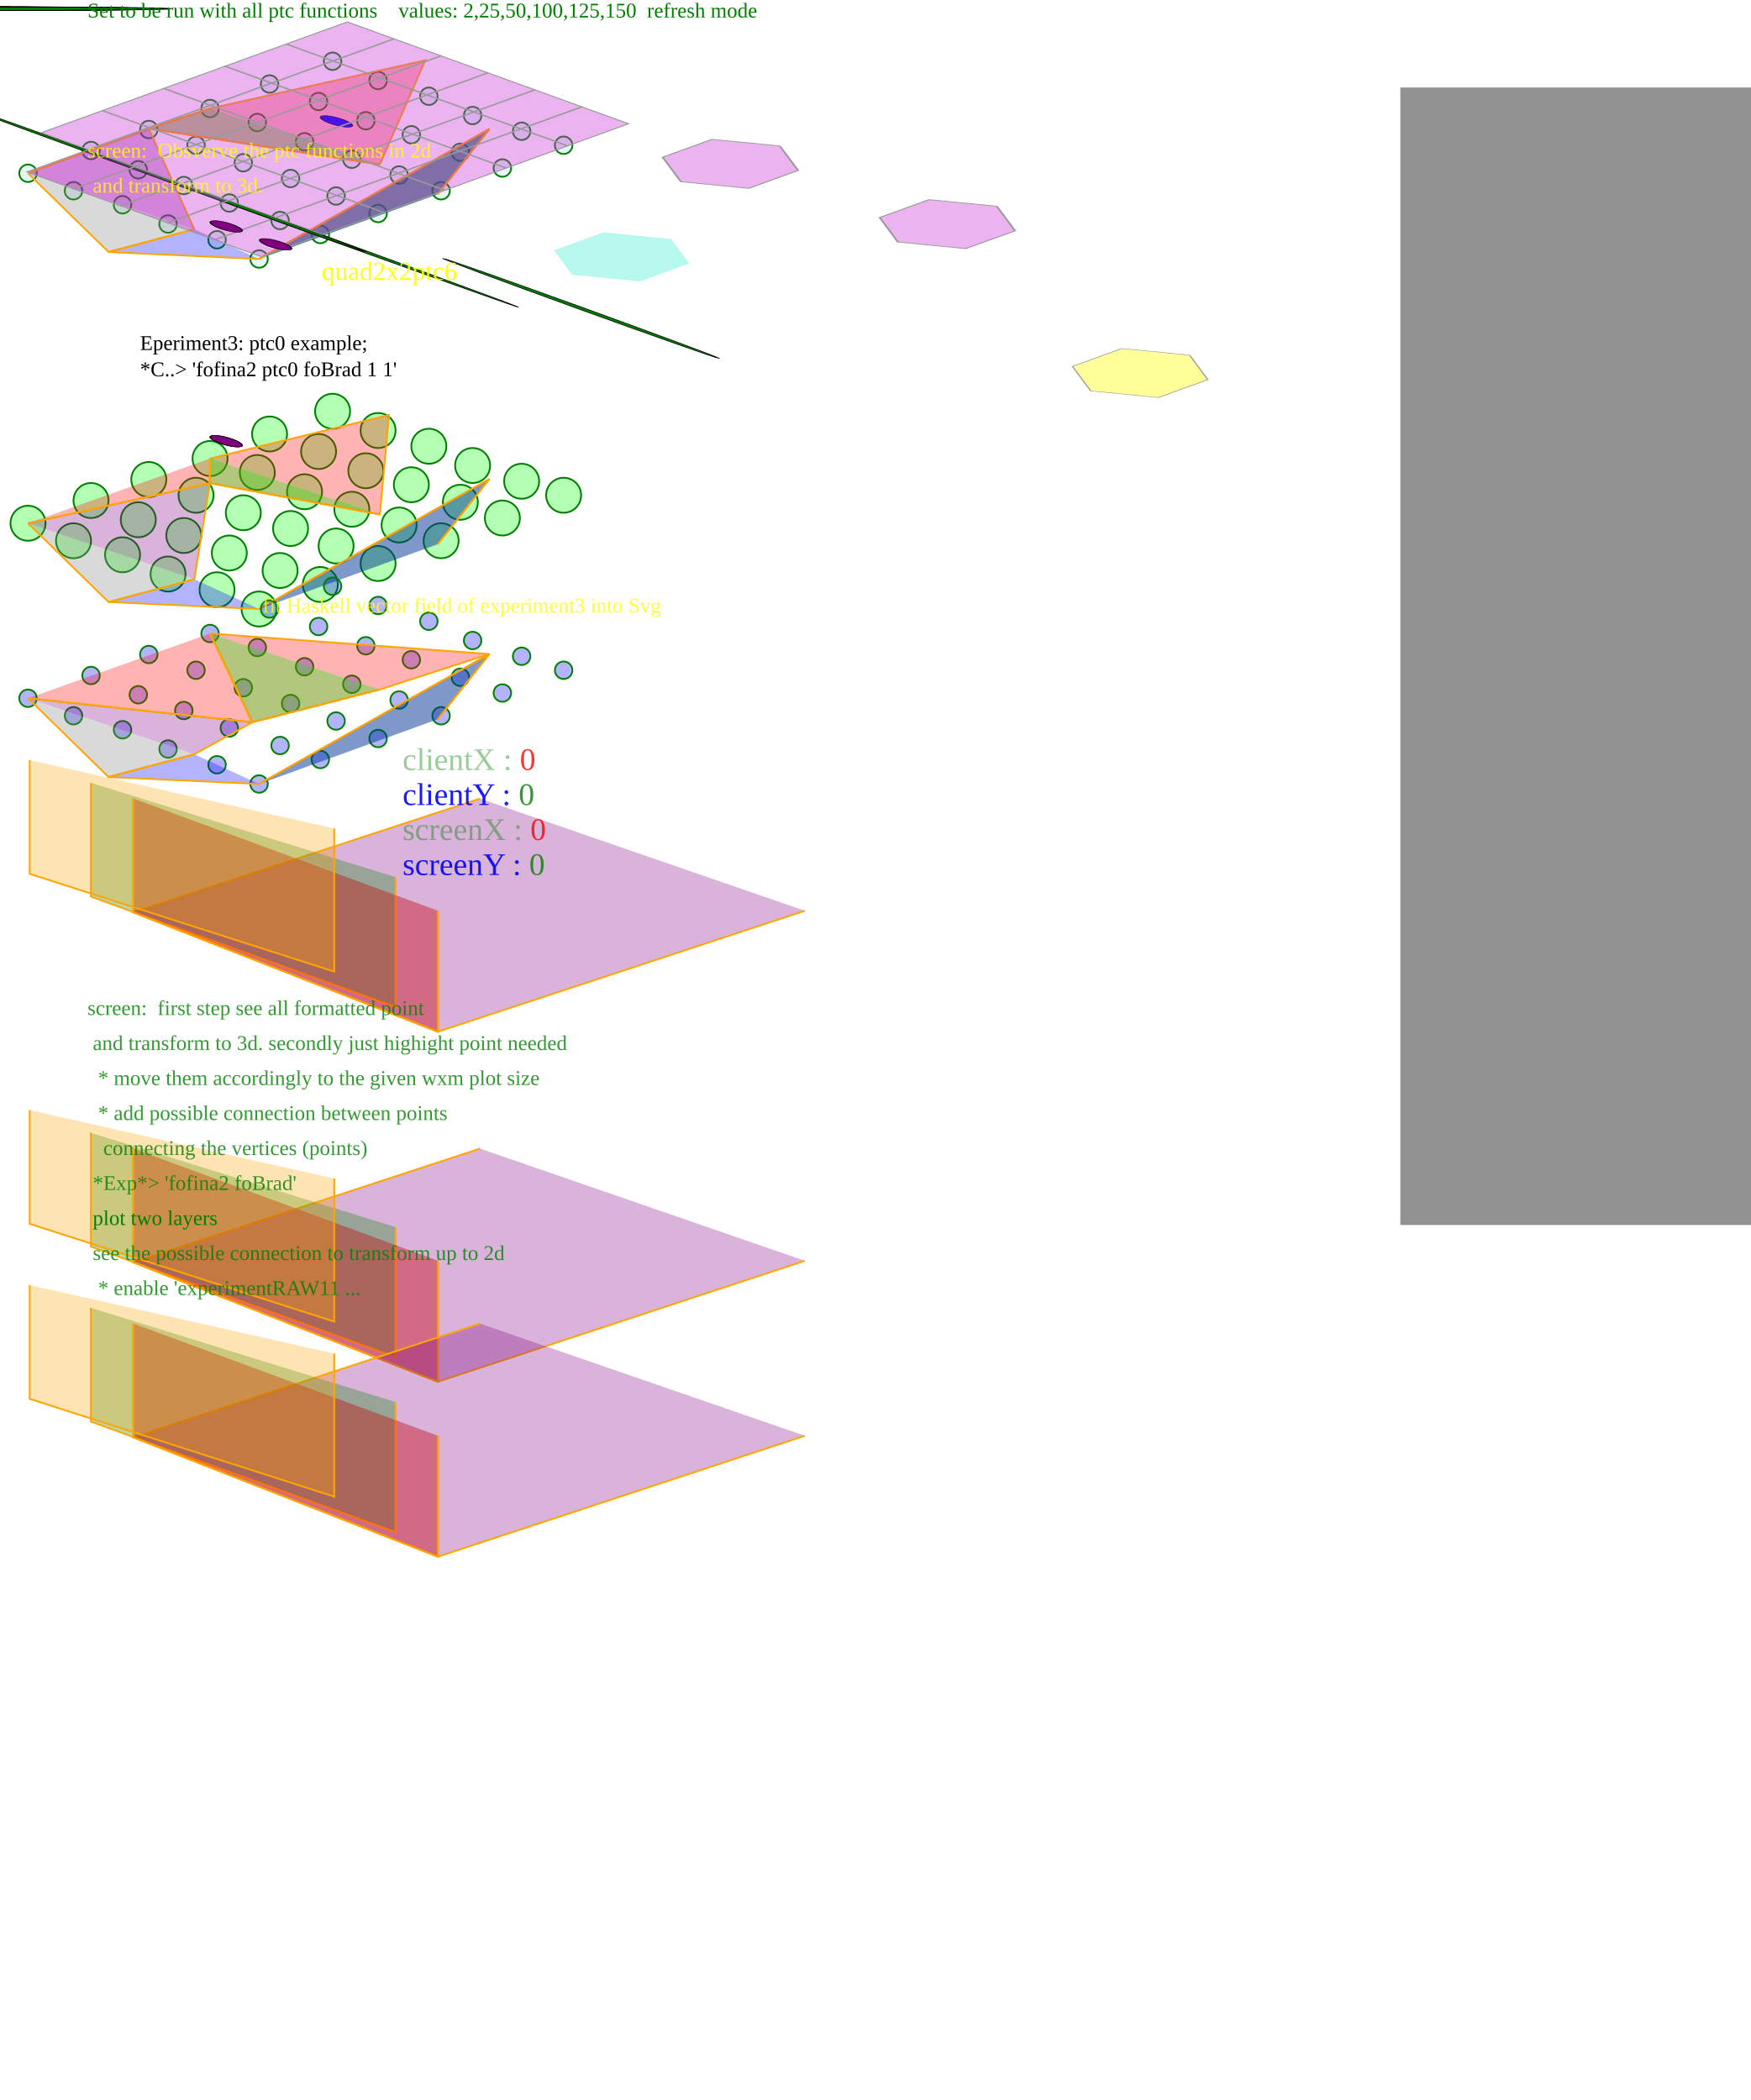
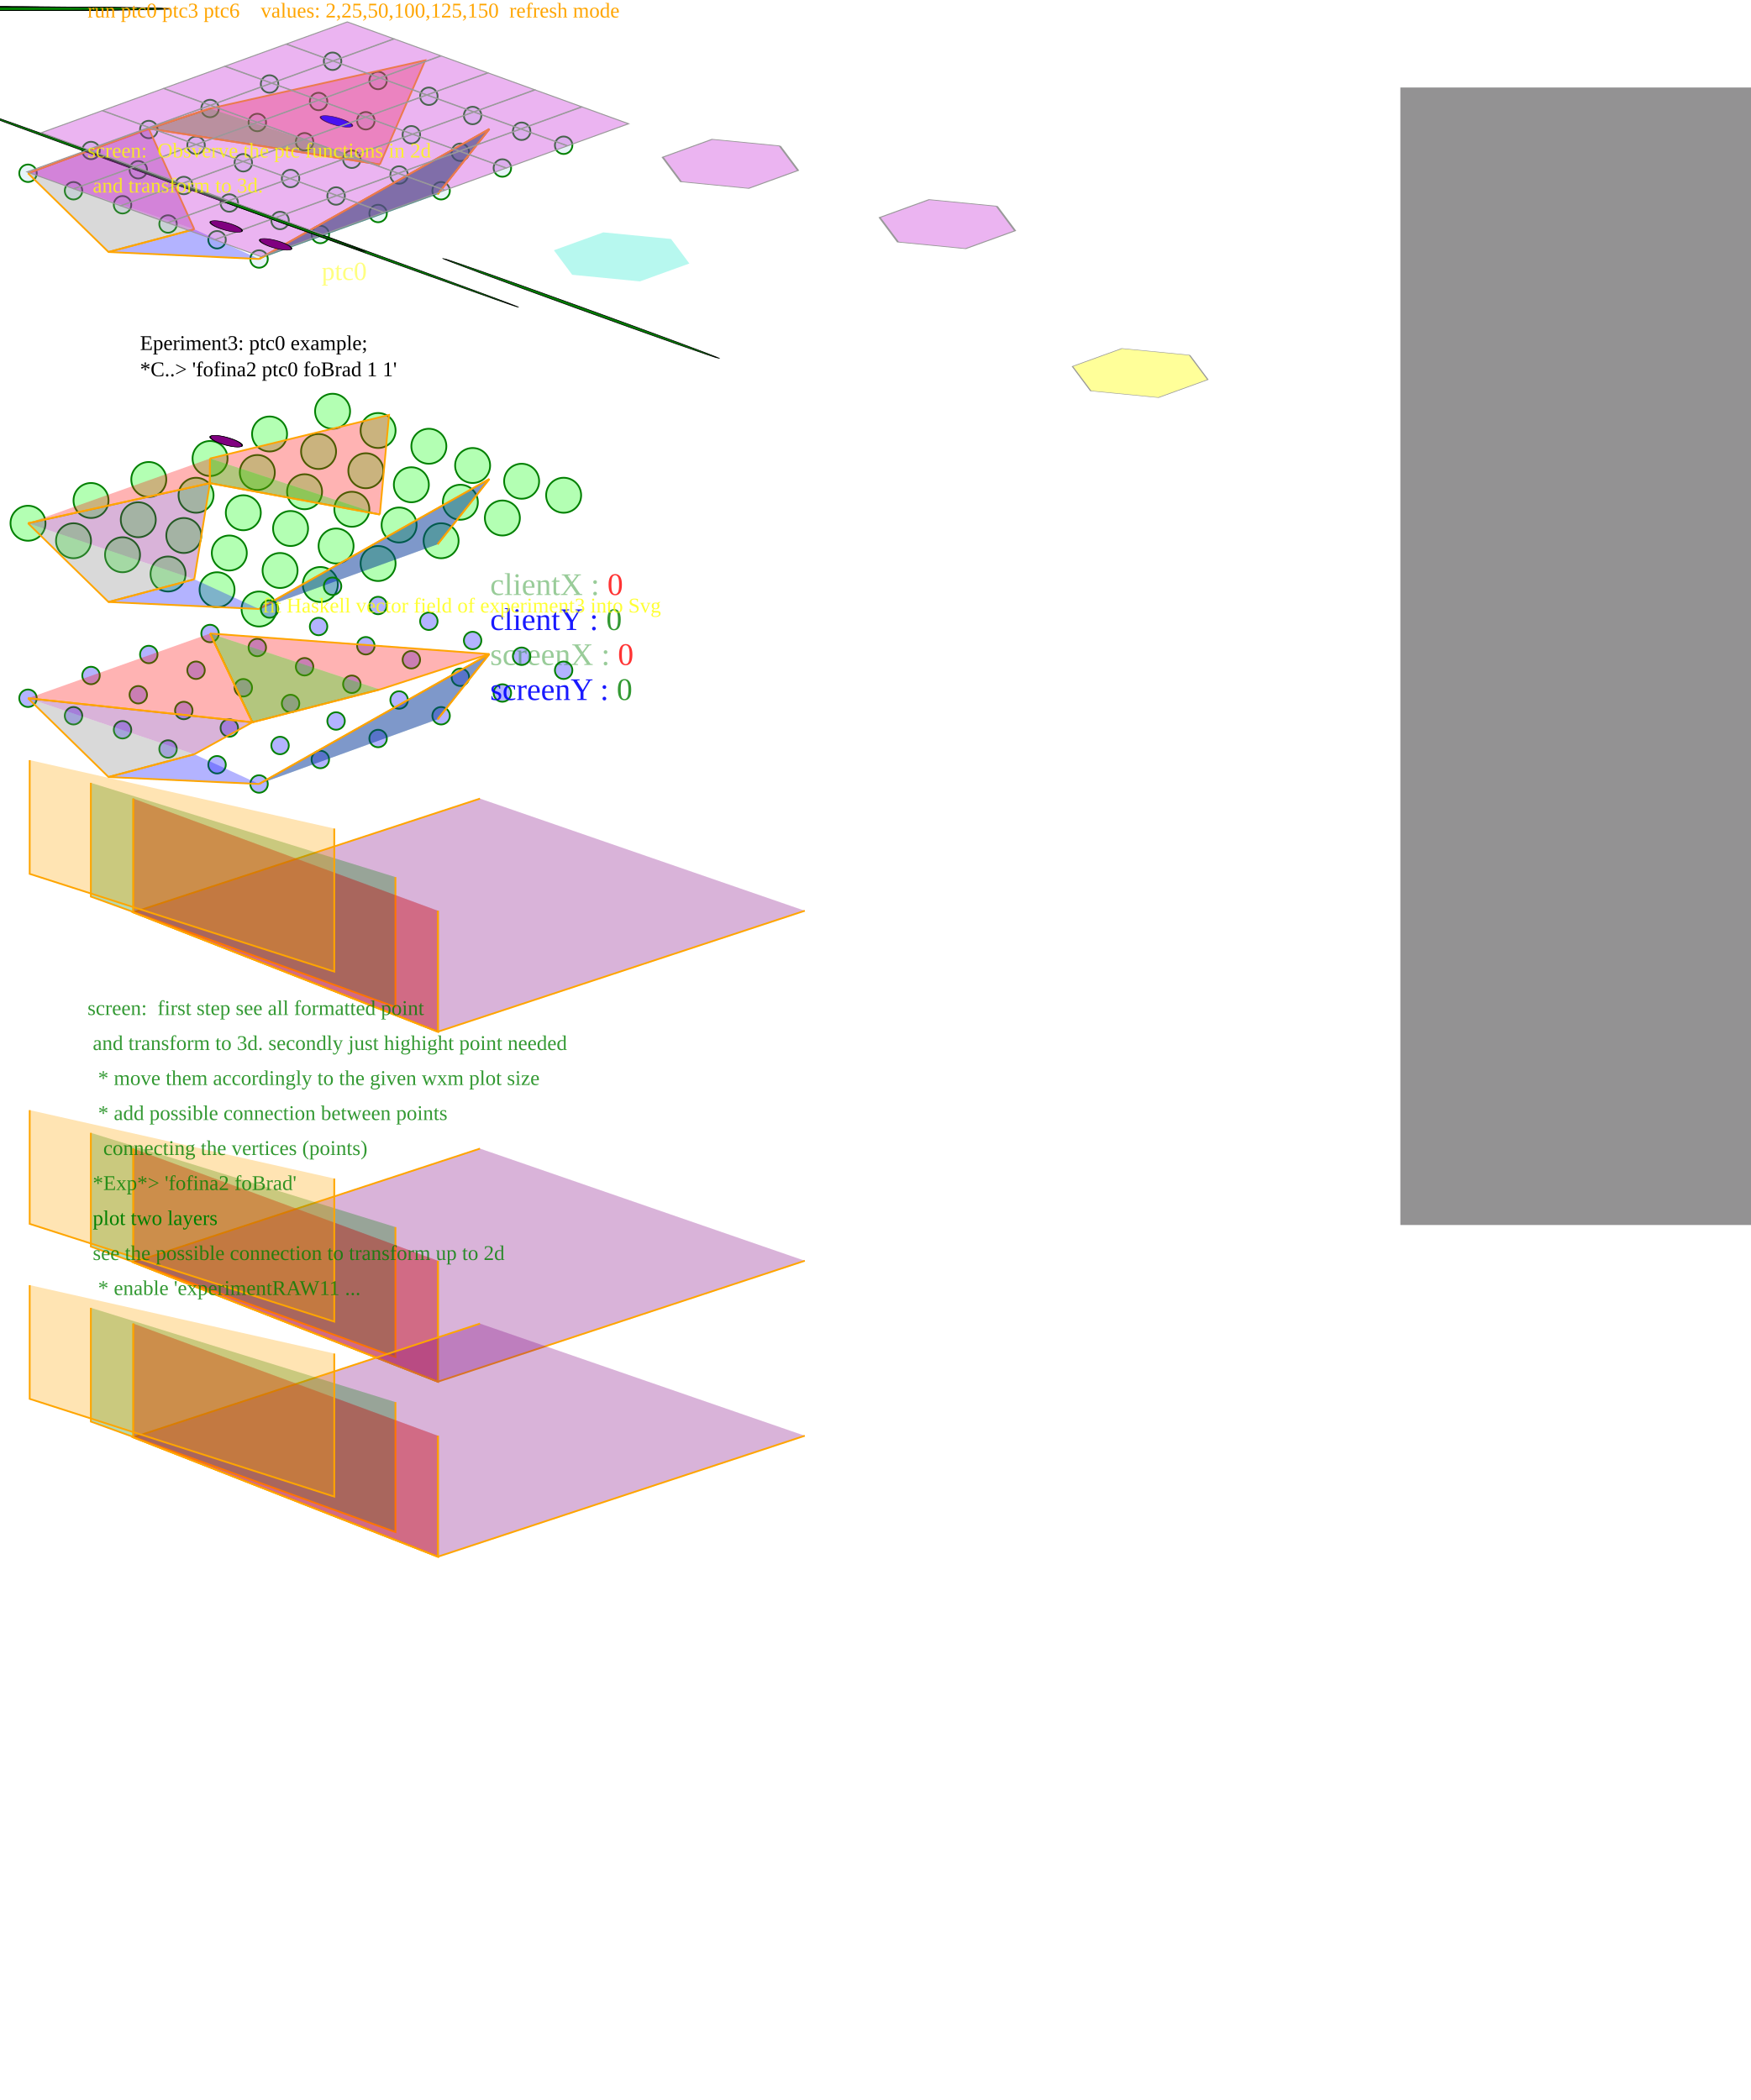
<svg xmlns="http://www.w3.org/2000/svg" id="root" xml:space="preserve" width="1000" height="1200">
  <style id="style4">
        .room{
            fill:      #c830d8e7;
            fill-opacity:0.4;
            stroke:     #999;
            stroke-width:   3;
            stroke-color:   blue;
        }
        .room:hover{
            fill:       #30d8c4e7;
            fill-opacity:0.5;
        }
        .hexa{
            fill:      yellow;
            fill-opacity:0.4;
            stroke:     #999;
            stroke-width:   2;
        }
        .hexa:hover{
            fill:       green;
            fill-opacity:0.4;
        }
        .project{
            fill:       lime;
            fill-opacity:0.0;
            stroke:     #999;
            stroke-width:  0;
            
        }
        .project:hover{
            fill:       lime;
            fill-opacity:0.4;
        }
        .check{
            fill:       blue;
            fill-opacity:0.3;
            stroke:     #999;
            stroke-width:  0;
            
        }
        .check:hover{
            fill:     lime;
            fill-opacity:0.4;
        }
        .suite{
            fill:      #37ebd1e7;
            fill-opacity:0.4;
            stroke:     #999;
            stroke-width:  0;
            
        }
        .suite:hover{
            fill:     orange;
            fill-opacity:0.5;
        }

       



    </style>
  <g transform="translate(0,0)">
    <g>
      <ellipse cx="16" cy="99" rx="5" ry="5" stroke="green" stroke-width="1px" style="fill:lightblue;fill-opacity:0.3;">
</ellipse>
      <ellipse cx="42" cy="109" rx="5" ry="5" stroke="green" stroke-width="1px" style="fill:lightblue;fill-opacity:0.3;">
</ellipse>
      <ellipse cx="70" cy="117" rx="5" ry="5" stroke="green" stroke-width="1px" style="fill:lightblue;fill-opacity:0.3;">
</ellipse>
      <ellipse cx="96" cy="128" rx="5" ry="5" stroke="green" stroke-width="1px" style="fill:lightblue;fill-opacity:0.3;">
</ellipse>
      <ellipse cx="124" cy="137" rx="5" ry="5" stroke="green" stroke-width="1px" style="fill:lightblue;fill-opacity:0.3;">
</ellipse>
      <ellipse cx="148" cy="148" rx="5" ry="5" stroke="green" stroke-width="1px" style="fill:lightblue;fill-opacity:0.3;">
</ellipse>
      <ellipse cx="52" cy="86" rx="5" ry="5" stroke="green" stroke-width="1px" style="fill:lightblue;fill-opacity:0.3;">
</ellipse>
      <ellipse cx="79" cy="97" rx="5" ry="5" stroke="green" stroke-width="1px" style="fill:lightblue;fill-opacity:0.3;">
</ellipse>
      <ellipse cx="105" cy="106" rx="5" ry="5" stroke="green" stroke-width="1px" style="fill:lightblue;fill-opacity:0.3;">
</ellipse>
      <ellipse cx="131" cy="116" rx="5" ry="5" stroke="green" stroke-width="1px" style="fill:lightblue;fill-opacity:0.3;">
</ellipse>
      <ellipse cx="160" cy="126" rx="5" ry="5" stroke="green" stroke-width="1px" style="fill:lightblue;fill-opacity:0.3;">
</ellipse>
      <ellipse cx="183" cy="134" rx="5" ry="5" stroke="green" stroke-width="1px" style="fill:lightblue;fill-opacity:0.3;">
</ellipse>
      <ellipse cx="85" cy="74" rx="5" ry="5" stroke="green" stroke-width="1px" style="fill:lightblue;fill-opacity:0.3;">
</ellipse>
      <ellipse cx="112" cy="83" rx="5" ry="5" stroke="green" stroke-width="1px" style="fill:lightblue;fill-opacity:0.3;">
</ellipse>
      <ellipse cx="139" cy="93" rx="5" ry="5" stroke="green" stroke-width="1px" style="fill:lightblue;fill-opacity:0.3;">
</ellipse>
      <ellipse cx="166" cy="102" rx="5" ry="5" stroke="green" stroke-width="1px" style="fill:lightblue;fill-opacity:0.3;">
</ellipse>
      <ellipse cx="192" cy="112" rx="5" ry="5" stroke="green" stroke-width="1px" style="fill:lightblue;fill-opacity:0.3;">
</ellipse>
      <ellipse cx="216" cy="122" rx="5" ry="5" stroke="green" stroke-width="1px" style="fill:lightblue;fill-opacity:0.3;">
</ellipse>
      <ellipse cx="120" cy="62" rx="5" ry="5" stroke="green" stroke-width="1px" style="fill:lightblue;fill-opacity:0.3;">
</ellipse>
      <ellipse cx="147" cy="70" rx="5" ry="5" stroke="green" stroke-width="1px" style="fill:lightblue;fill-opacity:0.3;">
</ellipse>
      <ellipse cx="174" cy="81" rx="5" ry="5" stroke="green" stroke-width="1px" style="fill:lightblue;fill-opacity:0.3;">
</ellipse>
      <ellipse cx="201" cy="91" rx="5" ry="5" stroke="green" stroke-width="1px" style="fill:lightblue;fill-opacity:0.3;">
</ellipse>
      <ellipse cx="228" cy="100" rx="5" ry="5" stroke="green" stroke-width="1px" style="fill:lightblue;fill-opacity:0.3;">
</ellipse>
      <ellipse cx="252" cy="109" rx="5" ry="5" stroke="green" stroke-width="1px" style="fill:lightblue;fill-opacity:0.3;">
</ellipse>
      <ellipse cx="154" cy="48" rx="5" ry="5" stroke="green" stroke-width="1px" style="fill:lightblue;fill-opacity:0.3;">
</ellipse>
      <ellipse cx="182" cy="58" rx="5" ry="5" stroke="green" stroke-width="1px" style="fill:lightblue;fill-opacity:0.3;">
</ellipse>
      <ellipse cx="209" cy="69" rx="5" ry="5" stroke="green" stroke-width="1px" style="fill:lightblue;fill-opacity:0.3;">
</ellipse>
      <ellipse cx="235" cy="77" rx="5" ry="5" stroke="green" stroke-width="1px" style="fill:lightblue;fill-opacity:0.3;">
</ellipse>
      <ellipse cx="263" cy="87" rx="5" ry="5" stroke="green" stroke-width="1px" style="fill:lightblue;fill-opacity:0.3;">
</ellipse>
      <ellipse cx="287" cy="96" rx="5" ry="5" stroke="green" stroke-width="1px" style="fill:lightblue;fill-opacity:0.3;">
</ellipse>
      <ellipse cx="190" cy="35" rx="5" ry="5" stroke="green" stroke-width="1px" style="fill:lightblue;fill-opacity:0.3;">
</ellipse>
      <ellipse cx="270" cy="66" rx="5" ry="5" stroke="green" stroke-width="1px" style="fill:lightblue;fill-opacity:0.3;">
</ellipse>
      <ellipse cx="216" cy="46" rx="5" ry="5" stroke="green" stroke-width="1px" style="fill:lightblue;fill-opacity:0.3;">
</ellipse>
      <ellipse cx="245" cy="55" rx="5" ry="5" stroke="green" stroke-width="1px" style="fill:lightblue;fill-opacity:0.3;">
</ellipse>
      <ellipse cx="298" cy="75" rx="5" ry="5" stroke="green" stroke-width="1px" style="fill:lightblue;fill-opacity:0.3;">
</ellipse>
      <ellipse cx="322" cy="83" rx="5" ry="5" stroke="green" stroke-width="1px" style="fill:lightblue;fill-opacity:0.3;">
</ellipse>
      <polyline id="hexagon" points="250.0,111.0 279.547,73.732 148.0,148.0" stroke="orange" style="fill:green;fill-opacity:0.3;" />
      <polyline id="hexagon" points="120.0,62.0 84.962,73.467 16.0,99.0" stroke="orange" style="fill:red;fill-opacity:0.3;" />
      <polyline id="hexagon" points="148,148 62,144 111,131" stroke="orange" style="fill:blue;fill-opacity:0.3;" />
      <polyline id="hexagon" points="250.169,520.439 250.169,589.538 76.169,521.335 76.169,456.335" stroke="orange" style="fill:grey;fill-opacity:0.3;" />
      <polyline id="hexagon" points="459.785,520.439 250.169,589.538 76.169,521.335 274.207,456.335" stroke="orange" style="fill:purple;fill-opacity:0.3;" />
      <polyline id="hexagon" points="225.91,501.187 225.91,575.471 51.91,512.33 51.91,447.33" stroke="orange" style="fill:green;fill-opacity:0.3;" />
      <polyline id="hexagon" points="250.169,520.439 250.169,589.538 76.169,521.335 76.169,456.335" stroke="orange" style="fill:red;fill-opacity:0.3;" />
      <polyline id="hexagon" points="190.962,473.452 190.962,555.206 16.962,499.357 16.962,434.357" stroke="orange" style="fill:orange;fill-opacity:0.3;" />
      <polyline id="hexagon" points="250.0,111.0 279.547,73.732 148.0,148.0" stroke="orange" style="fill:blue;fill-opacity:0.3;" />
      <polyline id="hexagon" points="217.0,94.0 84.962,73.467 120.0,62.0" stroke="orange" style="fill:orange;fill-opacity:0.3;" />
      <polyline id="hexagon" points="217.0,94.0 242.934,34.467 120.0,62.0" stroke="orange" style="fill:red;fill-opacity:0.3;" />
      <polyline id="hexagon" points="217.0,94.0 84.962,73.467 120.0,62.0" stroke="orange" style="fill:green;fill-opacity:0.3;" />
      <polyline id="hexagon" points="16.0,99.0 84.962,73.467 111.0,131.0" stroke="orange" style="fill:purple;fill-opacity:0.3;" />
      <polyline id="hexagon" points="16,99 62,144 111,131" stroke="orange" style="fill:grey;fill-opacity:0.3;" />
    </g>
  </g>
  <g transform="translate(0,200)">
    <g>
      <ellipse cx="16" cy="99" rx="10" ry="10" stroke="green" stroke-width="1px" style="fill:lime;fill-opacity:0.3;">
</ellipse>
      <ellipse cx="42" cy="109" rx="10" ry="10" stroke="green" stroke-width="1px" style="fill:lime;fill-opacity:0.3;">
</ellipse>
      <ellipse cx="70" cy="117" rx="10" ry="10" stroke="green" stroke-width="1px" style="fill:lime;fill-opacity:0.3;">
</ellipse>
      <ellipse cx="96" cy="128" rx="10" ry="10" stroke="green" stroke-width="1px" style="fill:lime;fill-opacity:0.3;">
</ellipse>
      <ellipse cx="124" cy="137" rx="10" ry="10" stroke="green" stroke-width="1px" style="fill:lime;fill-opacity:0.3;">
</ellipse>
      <ellipse cx="148" cy="148" rx="10" ry="10" stroke="green" stroke-width="1px" style="fill:lime;fill-opacity:0.3;">
</ellipse>
      <ellipse cx="52" cy="86" rx="10" ry="10" stroke="green" stroke-width="1px" style="fill:lime;fill-opacity:0.3;">
</ellipse>
      <ellipse cx="79" cy="97" rx="10" ry="10" stroke="green" stroke-width="1px" style="fill:lime;fill-opacity:0.3;">
</ellipse>
      <ellipse cx="105" cy="106" rx="10" ry="10" stroke="green" stroke-width="1px" style="fill:lime;fill-opacity:0.3;">
</ellipse>
      <ellipse cx="131" cy="116" rx="10" ry="10" stroke="green" stroke-width="1px" style="fill:lime;fill-opacity:0.3;">
</ellipse>
      <ellipse cx="160" cy="126" rx="10" ry="10" stroke="green" stroke-width="1px" style="fill:lime;fill-opacity:0.3;">
</ellipse>
      <ellipse cx="183" cy="134" rx="10" ry="10" stroke="green" stroke-width="1px" style="fill:lime;fill-opacity:0.3;">
</ellipse>
      <ellipse cx="85" cy="74" rx="10" ry="10" stroke="green" stroke-width="1px" style="fill:lime;fill-opacity:0.3;">
</ellipse>
      <ellipse cx="112" cy="83" rx="10" ry="10" stroke="green" stroke-width="1px" style="fill:lime;fill-opacity:0.3;">
</ellipse>
      <ellipse cx="139" cy="93" rx="10" ry="10" stroke="green" stroke-width="1px" style="fill:lime;fill-opacity:0.3;">
</ellipse>
      <ellipse cx="166" cy="102" rx="10" ry="10" stroke="green" stroke-width="1px" style="fill:lime;fill-opacity:0.3;">
</ellipse>
      <ellipse cx="192" cy="112" rx="10" ry="10" stroke="green" stroke-width="1px" style="fill:lime;fill-opacity:0.3;">
</ellipse>
      <ellipse cx="216" cy="122" rx="10" ry="10" stroke="green" stroke-width="1px" style="fill:lime;fill-opacity:0.3;">
</ellipse>
      <ellipse cx="120" cy="62" rx="10" ry="10" stroke="green" stroke-width="1px" style="fill:lime;fill-opacity:0.3;">
</ellipse>
      <ellipse cx="147" cy="70" rx="10" ry="10" stroke="green" stroke-width="1px" style="fill:lime;fill-opacity:0.3;">
</ellipse>
      <ellipse cx="174" cy="81" rx="10" ry="10" stroke="green" stroke-width="1px" style="fill:lime;fill-opacity:0.3;">
</ellipse>
      <ellipse cx="201" cy="91" rx="10" ry="10" stroke="green" stroke-width="1px" style="fill:lime;fill-opacity:0.3;">
</ellipse>
      <ellipse cx="228" cy="100" rx="10" ry="10" stroke="green" stroke-width="1px" style="fill:lime;fill-opacity:0.3;">
</ellipse>
      <ellipse cx="252" cy="109" rx="10" ry="10" stroke="green" stroke-width="1px" style="fill:lime;fill-opacity:0.3;">
</ellipse>
      <ellipse cx="154" cy="48" rx="10" ry="10" stroke="green" stroke-width="1px" style="fill:lime;fill-opacity:0.3;">
</ellipse>
      <ellipse cx="182" cy="58" rx="10" ry="10" stroke="green" stroke-width="1px" style="fill:lime;fill-opacity:0.3;">
</ellipse>
      <ellipse cx="209" cy="69" rx="10" ry="10" stroke="green" stroke-width="1px" style="fill:lime;fill-opacity:0.3;">
</ellipse>
      <ellipse cx="235" cy="77" rx="10" ry="10" stroke="green" stroke-width="1px" style="fill:lime;fill-opacity:0.3;">
</ellipse>
      <ellipse cx="263" cy="87" rx="10" ry="10" stroke="green" stroke-width="1px" style="fill:lime;fill-opacity:0.3;">
</ellipse>
      <ellipse cx="287" cy="96" rx="10" ry="10" stroke="green" stroke-width="1px" style="fill:lime;fill-opacity:0.3;">
</ellipse>
      <ellipse cx="190" cy="35" rx="10" ry="10" stroke="green" stroke-width="1px" style="fill:lime;fill-opacity:0.3;">
</ellipse>
      <ellipse cx="270" cy="66" rx="10" ry="10" stroke="green" stroke-width="1px" style="fill:lime;fill-opacity:0.3;">
</ellipse>
      <ellipse cx="216" cy="46" rx="10" ry="10" stroke="green" stroke-width="1px" style="fill:lime;fill-opacity:0.3;">
</ellipse>
      <ellipse cx="245" cy="55" rx="10" ry="10" stroke="green" stroke-width="1px" style="fill:lime;fill-opacity:0.3;">
</ellipse>
      <ellipse cx="298" cy="75" rx="10" ry="10" stroke="green" stroke-width="1px" style="fill:lime;fill-opacity:0.3;">
</ellipse>
      <ellipse cx="322" cy="83" rx="10" ry="10" stroke="green" stroke-width="1px" style="fill:lime;fill-opacity:0.3;">
</ellipse>
      <polyline id="hexagon" points="250.0,111.0 279.547,73.732 148.0,148.0" stroke="orange" style="fill:green;fill-opacity:0.3;" />
      <polyline id="hexagon" points="120.0,62.0 119.91,76.096 16.0,99.0" stroke="orange" style="fill:red;fill-opacity:0.3;" />
      <polyline id="hexagon" points="148,148 62,144 111,131" stroke="orange" style="fill:blue;fill-opacity:0.3;" />
      <polyline id="hexagon" points="250.169,520.439 250.169,589.538 76.169,521.335 76.169,456.335" stroke="orange" style="fill:grey;fill-opacity:0.3;" />
      <polyline id="hexagon" points="459.785,520.439 250.169,589.538 76.169,521.335 274.207,456.335" stroke="orange" style="fill:purple;fill-opacity:0.3;" />
      <polyline id="hexagon" points="225.91,501.187 225.91,575.471 51.91,512.33 51.91,447.33" stroke="orange" style="fill:green;fill-opacity:0.3;" />
      <polyline id="hexagon" points="250.169,520.439 250.169,589.538 76.169,521.335 76.169,456.335" stroke="orange" style="fill:red;fill-opacity:0.3;" />
      <polyline id="hexagon" points="190.962,473.452 190.962,555.206 16.962,499.357 16.962,434.357" stroke="orange" style="fill:orange;fill-opacity:0.3;" />
      <polyline id="hexagon" points="250.0,111.0 279.547,73.732 148.0,148.0" stroke="orange" style="fill:blue;fill-opacity:0.3;" />
      <polyline id="hexagon" points="217.0,94.0 119.91,76.096 120.0,62.0" stroke="orange" style="fill:orange;fill-opacity:0.3;" />
      <polyline id="hexagon" points="217.0,94.0 222.263,37.096 120.0,62.0" stroke="orange" style="fill:red;fill-opacity:0.3;" />
      <polyline id="hexagon" points="217.0,94.0 119.91,76.096 120.0,62.0" stroke="orange" style="fill:green;fill-opacity:0.3;" />
      <polyline id="hexagon" points="16.0,99.0 119.91,76.096 111.0,131.0" stroke="orange" style="fill:purple;fill-opacity:0.3;" />
      <polyline id="hexagon" points="16,99 62,144 111,131" stroke="orange" style="fill:grey;fill-opacity:0.3;" />
    </g>
  </g>
  <g transform="translate(0,300)">
    <g>
      <ellipse cx="16" cy="99" rx="5" ry="5" stroke="green" stroke-width="1px" style="fill:blue;fill-opacity:0.3;">
</ellipse>
      <ellipse cx="42" cy="109" rx="5" ry="5" stroke="green" stroke-width="1px" style="fill:blue;fill-opacity:0.3;">
</ellipse>
      <ellipse cx="70" cy="117" rx="5" ry="5" stroke="green" stroke-width="1px" style="fill:blue;fill-opacity:0.3;">
</ellipse>
      <ellipse cx="96" cy="128" rx="5" ry="5" stroke="green" stroke-width="1px" style="fill:blue;fill-opacity:0.3;">
</ellipse>
      <ellipse cx="124" cy="137" rx="5" ry="5" stroke="green" stroke-width="1px" style="fill:blue;fill-opacity:0.3;">
</ellipse>
      <ellipse cx="148" cy="148" rx="5" ry="5" stroke="green" stroke-width="1px" style="fill:blue;fill-opacity:0.3;">
</ellipse>
      <ellipse cx="52" cy="86" rx="5" ry="5" stroke="green" stroke-width="1px" style="fill:blue;fill-opacity:0.3;">
</ellipse>
      <ellipse cx="79" cy="97" rx="5" ry="5" stroke="green" stroke-width="1px" style="fill:blue;fill-opacity:0.3;">
</ellipse>
      <ellipse cx="105" cy="106" rx="5" ry="5" stroke="green" stroke-width="1px" style="fill:blue;fill-opacity:0.3;">
</ellipse>
      <ellipse cx="131" cy="116" rx="5" ry="5" stroke="green" stroke-width="1px" style="fill:blue;fill-opacity:0.3;">
</ellipse>
      <ellipse cx="160" cy="126" rx="5" ry="5" stroke="green" stroke-width="1px" style="fill:blue;fill-opacity:0.3;">
</ellipse>
      <ellipse cx="183" cy="134" rx="5" ry="5" stroke="green" stroke-width="1px" style="fill:blue;fill-opacity:0.3;">
</ellipse>
      <ellipse cx="85" cy="74" rx="5" ry="5" stroke="green" stroke-width="1px" style="fill:blue;fill-opacity:0.3;">
</ellipse>
      <ellipse cx="112" cy="83" rx="5" ry="5" stroke="green" stroke-width="1px" style="fill:blue;fill-opacity:0.3;">
</ellipse>
      <ellipse cx="139" cy="93" rx="5" ry="5" stroke="green" stroke-width="1px" style="fill:blue;fill-opacity:0.3;">
</ellipse>
      <ellipse cx="166" cy="102" rx="5" ry="5" stroke="green" stroke-width="1px" style="fill:blue;fill-opacity:0.3;">
</ellipse>
      <ellipse cx="192" cy="112" rx="5" ry="5" stroke="green" stroke-width="1px" style="fill:blue;fill-opacity:0.3;">
</ellipse>
      <ellipse cx="216" cy="122" rx="5" ry="5" stroke="green" stroke-width="1px" style="fill:blue;fill-opacity:0.3;">
</ellipse>
      <ellipse cx="120" cy="62" rx="5" ry="5" stroke="green" stroke-width="1px" style="fill:blue;fill-opacity:0.3;">
</ellipse>
      <ellipse cx="147" cy="70" rx="5" ry="5" stroke="green" stroke-width="1px" style="fill:blue;fill-opacity:0.3;">
</ellipse>
      <ellipse cx="174" cy="81" rx="5" ry="5" stroke="green" stroke-width="1px" style="fill:blue;fill-opacity:0.3;">
</ellipse>
      <ellipse cx="201" cy="91" rx="5" ry="5" stroke="green" stroke-width="1px" style="fill:blue;fill-opacity:0.3;">
</ellipse>
      <ellipse cx="228" cy="100" rx="5" ry="5" stroke="green" stroke-width="1px" style="fill:blue;fill-opacity:0.3;">
</ellipse>
      <ellipse cx="252" cy="109" rx="5" ry="5" stroke="green" stroke-width="1px" style="fill:blue;fill-opacity:0.3;">
</ellipse>
      <ellipse cx="154" cy="48" rx="5" ry="5" stroke="green" stroke-width="1px" style="fill:blue;fill-opacity:0.3;">
</ellipse>
      <ellipse cx="182" cy="58" rx="5" ry="5" stroke="green" stroke-width="1px" style="fill:blue;fill-opacity:0.3;">
</ellipse>
      <ellipse cx="209" cy="69" rx="5" ry="5" stroke="green" stroke-width="1px" style="fill:blue;fill-opacity:0.3;">
</ellipse>
      <ellipse cx="235" cy="77" rx="5" ry="5" stroke="green" stroke-width="1px" style="fill:blue;fill-opacity:0.3;">
</ellipse>
      <ellipse cx="263" cy="87" rx="5" ry="5" stroke="green" stroke-width="1px" style="fill:blue;fill-opacity:0.3;">
</ellipse>
      <ellipse cx="287" cy="96" rx="5" ry="5" stroke="green" stroke-width="1px" style="fill:blue;fill-opacity:0.3;">
</ellipse>
      <ellipse cx="190" cy="35" rx="5" ry="5" stroke="green" stroke-width="1px" style="fill:blue;fill-opacity:0.3;">
</ellipse>
      <ellipse cx="270" cy="66" rx="5" ry="5" stroke="green" stroke-width="1px" style="fill:blue;fill-opacity:0.3;">
</ellipse>
      <ellipse cx="216" cy="46" rx="5" ry="5" stroke="green" stroke-width="1px" style="fill:blue;fill-opacity:0.3;">
</ellipse>
      <ellipse cx="245" cy="55" rx="5" ry="5" stroke="green" stroke-width="1px" style="fill:blue;fill-opacity:0.3;">
</ellipse>
      <ellipse cx="298" cy="75" rx="5" ry="5" stroke="green" stroke-width="1px" style="fill:blue;fill-opacity:0.3;">
</ellipse>
      <ellipse cx="322" cy="83" rx="5" ry="5" stroke="green" stroke-width="1px" style="fill:blue;fill-opacity:0.3;">
</ellipse>
      <polyline id="hexagon" points="250.0,111.0 279.547,73.732 148.0,148.0" stroke="orange" style="fill:green;fill-opacity:0.3;" />
      <polyline id="hexagon" points="120.0,62.0 144.169,112.732 16.0,99.0" stroke="orange" style="fill:red;fill-opacity:0.3;" />
      <polyline id="hexagon" points="148,148 62,144 111,131" stroke="orange" style="fill:blue;fill-opacity:0.3;" />
      <polyline id="hexagon" points="250.169,520.439 250.169,589.538 76.169,521.335 76.169,456.335" stroke="orange" style="fill:grey;fill-opacity:0.3;" />
      <polyline id="hexagon" points="459.785,520.439 250.169,589.538 76.169,521.335 274.207,456.335" stroke="orange" style="fill:purple;fill-opacity:0.3;" />
      <polyline id="hexagon" points="225.91,501.187 225.91,575.471 51.91,512.33 51.91,447.33" stroke="orange" style="fill:green;fill-opacity:0.3;" />
      <polyline id="hexagon" points="250.169,520.439 250.169,589.538 76.169,521.335 76.169,456.335" stroke="orange" style="fill:red;fill-opacity:0.3;" />
      <polyline id="hexagon" points="190.962,473.452 190.962,555.206 16.962,499.357 16.962,434.357" stroke="orange" style="fill:orange;fill-opacity:0.3;" />
      <polyline id="hexagon" points="250.0,111.0 279.547,73.732 148.0,148.0" stroke="orange" style="fill:blue;fill-opacity:0.3;" />
      <polyline id="hexagon" points="217.0,94.0 144.169,112.732 120.0,62.0" stroke="orange" style="fill:orange;fill-opacity:0.3;" />
      <polyline id="hexagon" points="217.0,94.0 279.547,73.732 120.0,62.0" stroke="orange" style="fill:red;fill-opacity:0.3;" />
      <polyline id="hexagon" points="217.0,94.0 144.169,112.732 120.0,62.0" stroke="orange" style="fill:green;fill-opacity:0.3;" />
      <polyline id="hexagon" points="16.0,99.0 144.169,112.732 111.0,131.0" stroke="orange" style="fill:purple;fill-opacity:0.3;" />
      <polyline id="hexagon" points="16,99 62,144 111,131" stroke="orange" style="fill:grey;fill-opacity:0.3;" />
    </g>
  </g>
  <g>
    <ellipse cx="2" cy="5" rx="38.084" ry="1" stroke="black" stroke-width="0.5px" style="fill:green">
      <animateColor attributeName="fill" attributeType="CSS" from="blue" to="lime" begin="0.1s" dur="1s" repeatCount="indefinite" />
      <animateTransform attributeName="transform" attributeType="XML" type="rotate" from="0" to="90" begin="0.1s" dur="0.1s" fill="freeze" />
      <animateMotion path="M  0 0 L 605.169 261.335" begin="0.1s" dur="0.3s" fill="freeze" />
    </ellipse>
    <ellipse cx="2" cy="5" rx="55.584" ry="1" stroke="black" stroke-width="0.5px" style="fill:green">
      <animateColor attributeName="fill" attributeType="CSS" from="blue" to="lime" begin="0.1s" dur="1s" repeatCount="indefinite" />
      <animateTransform attributeName="transform" attributeType="XML" type="rotate" from="0" to="90" begin="0.1s" dur="0.1s" fill="freeze" />
      <animateMotion path="M  0 0 L 605.169 247.335" begin="0.1s" dur="0.3s" fill="freeze" />
    </ellipse>
    <ellipse cx="2" cy="5" rx="72.084" ry="1" stroke="black" stroke-width="0.5px" style="fill:green">
      <animateColor attributeName="fill" attributeType="CSS" from="blue" to="lime" begin="0.1s" dur="1s" repeatCount="indefinite" />
      <animateTransform attributeName="transform" attributeType="XML" type="rotate" from="0" to="90" begin="0.1s" dur="0.1s" fill="freeze" />
      <animateMotion path="M  0 0 L 605.169 235.335" begin="0.1s" dur="0.3s" fill="freeze" />
    </ellipse>
    <ellipse cx="2" cy="5" rx="52.773" ry="1" stroke="black" stroke-width="0.5px" style="fill:green">
      <animateColor attributeName="fill" attributeType="CSS" from="blue" to="lime" begin="0.1s" dur="1s" repeatCount="indefinite" />
      <animateTransform attributeName="transform" attributeType="XML" type="rotate" from="0" to="90" begin="0.1s" dur="0.1s" fill="freeze" />
      <animateMotion path="M  0 0 L 640.169 272.241" begin="0.1s" dur="0.3s" fill="freeze" />
    </ellipse>
    <ellipse cx="2" cy="5" rx="70.273" ry="1" stroke="black" stroke-width="0.5px" style="fill:green">
      <animateColor attributeName="fill" attributeType="CSS" from="blue" to="lime" begin="0.1s" dur="1s" repeatCount="indefinite" />
      <animateTransform attributeName="transform" attributeType="XML" type="rotate" from="0" to="90" begin="0.1s" dur="0.1s" fill="freeze" />
      <animateMotion path="M  0 0 L 640.169 258.241" begin="0.1s" dur="0.3s" fill="freeze" />
    </ellipse>
    <ellipse cx="2" cy="5" rx="86.773" ry="1" stroke="black" stroke-width="0.5px" style="fill:green">
      <animateColor attributeName="fill" attributeType="CSS" from="blue" to="lime" begin="0.1s" dur="1s" repeatCount="indefinite" />
      <animateTransform attributeName="transform" attributeType="XML" type="rotate" from="0" to="90" begin="0.1s" dur="0.1s" fill="freeze" />
      <animateMotion path="M  0 0 L 640.169 246.241" begin="0.1s" dur="0.3s" fill="freeze" />
    </ellipse>
    <ellipse cx="2" cy="5" rx="61.516" ry="1" stroke="black" stroke-width="0.5px" style="fill:green">
      <animateColor attributeName="fill" attributeType="CSS" from="blue" to="lime" begin="0.1s" dur="1s" repeatCount="indefinite" />
      <animateTransform attributeName="transform" attributeType="XML" type="rotate" from="0" to="90" begin="0.1s" dur="0.1s" fill="freeze" />
      <animateMotion path="M  0 0 L 673.169 278.732" begin="0.1s" dur="0.3s" fill="freeze" />
    </ellipse>
    <ellipse cx="2" cy="5" rx="79.016" ry="1" stroke="black" stroke-width="0.5px" style="fill:green">
      <animateColor attributeName="fill" attributeType="CSS" from="blue" to="lime" begin="0.1s" dur="1s" repeatCount="indefinite" />
      <animateTransform attributeName="transform" attributeType="XML" type="rotate" from="0" to="90" begin="0.1s" dur="0.1s" fill="freeze" />
      <animateMotion path="M  0 0 L 673.169 264.732" begin="0.1s" dur="0.3s" fill="freeze" />
    </ellipse>
    <ellipse cx="2" cy="5" rx="95.516" ry="1" stroke="black" stroke-width="0.5px" style="fill:green">
      <animateColor attributeName="fill" attributeType="CSS" from="blue" to="lime" begin="0.1s" dur="1s" repeatCount="indefinite" />
      <animateTransform attributeName="transform" attributeType="XML" type="rotate" from="0" to="90" begin="0.1s" dur="0.1s" fill="freeze" />
      <animateMotion path="M  0 0 L 673.169 252.732" begin="0.1s" dur="0.3s" fill="freeze" />
    </ellipse>
  </g>
  <polyline id="hexagon" points="250.0,111.0 279.547,73.732 148.0,148.0" stroke="orange" style="fill:green;fill-opacity:0.3;" />
  <g transform="translate(100,30);rotate(90);">
	


</g>
  <g transform="matrix(0.282383,0.1022555,-0.2823838,0.1022555,420.923,74.49549)">
    <polyline id="hexagon" points="87,0 174,50 174,150 87,200 0,150 0,50 87,0" class="room" />
/* The top three big hexagons plotted 
-----------------------------------------------------------------------------------------------*/     
    <g transform="translate(-430,370)">




</g>
/* end of top three hexagons plotted 
------------------------------------------------------------------------------------------------------*/
/* 1-9-2020 added case for ptc5 overview
  role model on how to transform to 58 / 135 degree to ? ....
  when changing up the file dont delete this paragraph */
<g>
      <rect class="room" width="94" height="123" x="-222" y="711" />
      <rect class="room" y="711" x="-317" height="123" width="94" />
      <ellipse cx="-316" cy="715" rx="590" ry="4" stroke="black" stroke-width="2px" style="fill:green">
        <animateColor attributeName="fill" attributeType="CSS" from="blue" to="lime" begin="0.1s" dur="1s" repeatCount="indefinite" />
        <animateTransform attributeName="transform" attributeType="XML" type="rotate" from="0" to="45" begin="0.1s" dur="0.1s" fill="freeze" />
        <animateMotion path="M  0 0 L 860 879" begin="0.1s" dur="0.3s" fill="freeze" />
      </ellipse>
      <ellipse cx="340" cy="655" rx="280" ry="4" stroke="black" stroke-width="2px" style="fill:green">
        <animateColor attributeName="fill" attributeType="CSS" from="blue" to="lime" begin="0.1s" dur="1s" repeatCount="indefinite" />
        <animateTransform attributeName="transform" attributeType="XML" type="rotate" from="0" to="45" begin="0.1s" dur="0.1s" fill="freeze" />
        <animateMotion path="M  0 0 L 280 290" begin="0.1s" dur="0.3s" fill="freeze" />
      </ellipse>
      <ellipse cx="-430" cy="380" rx="30" ry="12" stroke="black" stroke-width="2px" style="fill:blue">
      </ellipse>
      <ellipse cx="-316" cy="715" rx="280" ry="4" stroke="black" stroke-width="2px" style="fill:green">
        <animateColor attributeName="fill" attributeType="CSS" from="blue" to="lime" begin="0.1s" dur="1s" repeatCount="indefinite" />
        <animateTransform attributeName="transform" attributeType="XML" type="rotate" from="0" to="45" begin="0.1s" dur="0.1s" fill="freeze" />
        <animateMotion path="M  0 0 L 480 290" begin="0.1s" dur="0.3s" fill="freeze" />
      </ellipse>
      <ellipse cx="-248" cy="785" rx="30" ry="12" stroke="black" stroke-width="2px" style="fill:purple">
        <animateColor attributeName="fill" attributeType="CSS" from="blue" to="lime" begin="1s" dur="6s" repeatCount="indefinite" />
      </ellipse>
      <ellipse cx="-148" cy="785" rx="30" ry="12" stroke="black" stroke-width="2px" style="fill:purple">
        <animateColor attributeName="fill" attributeType="CSS" from="blue" to="lime" begin="1s" dur="6s" repeatCount="indefinite" />
      </ellipse>
      <animateTransform attributeName="transform" attributeType="XML" type="rotate" from="1" to="45" additive="sum" begin="2s" dur="2.0s" fill="freeze" />
      <animateTransform attributeName="transform" attributeType="XML" type="rotate" from="1" to="-45" additive="sum" begin="10s" dur="2.0s" fill="freeze" />
      <animateTransform attributeName="transform" attributeType="XML" type="rotate" from="1" to="-360" additive="sum" begin="43s" dur="5.0s" fill="freeze" />
      <animateTransform attributeName="transform" attributeType="XML" type="rotate" from="1" to="360" additive="sum" begin="58s" dur="15.0s" repeatCount="1" />
    </g>
/* go automate add layer to animate 3d svg plot 
a Haskell function will write and automate the layer adding
which way does initiate the animation set on timer or just on click or hover? */
<g transform="translate(500,600)">
      <g>
        <ellipse cx="-148" cy="785" rx="30" ry="12" stroke="black" stroke-width="2px" style="fill:purple">
          <animateColor attributeName="fill" attributeType="CSS" from="blue" to="lime" begin="1s" dur="6s" repeatCount="indefinite" />
        </ellipse>
        <animateTransform attributeName="transform" attributeType="XML" type="rotate" from="1" to="360" additive="sum" begin="128s" dur="15.0s" repeatCount="2" />
        <animateMotion path="M 100, 100 m -75, 0 a 75,75 0 1,0 150,0 a 75,75 0 1,0 -150,0" begin="1s" dur="5s" repeatCount="indefinite" />
      </g>
      <g>
        <ellipse cx="-148" cy="785" rx="30" ry="12" stroke="black" stroke-width="2px" style="fill:purple">
          <animateColor attributeName="fill" attributeType="CSS" from="blue" to="lime" begin="1s" dur="6s" repeatCount="indefinite" />
        </ellipse>
        <animateTransform attributeName="transform" attributeType="XML" type="rotate" from="-360" to="-1" additive="sum" begin="128s" dur="11.0s" repeatCount="2" />
        <animateMotion path="M -400, -600 m -75, 0 a 75,75 0 1,0 150,0 a 75,75 0 1,0 -150,0" begin="1s" dur="2s" repeatCount="indefinite" />
      </g>
    </g>
    <g>
      <rect class="room" width="94" height="123" x="-412" y="711" />
      <rect class="room" y="711" x="-507" height="123" width="94" />
      <rect class="room" width="94" height="123" x="-602" y="711" />
      <rect class="room" width="94" height="123" x="-222" y="587" />
      <rect class="room" y="587" x="-317" height="123" width="94" />
      <rect class="room" width="94" height="123" x="-412" y="587" />
      <rect class="room" y="587" x="-507" height="123" width="94" />
      <rect class="room" width="94" height="123" x="-602" y="587" />
      <rect class="room" y="587" x="-697" height="123" width="94" />
      <rect class="room" width="94" height="123" x="-222" y="463" />
      <rect class="room" y="463" x="-317" height="123" width="94" />
      <rect class="room" width="94" height="123" x="-412" y="463" />
      <rect class="room" y="463" x="-507" height="123" width="94" />
      <rect class="room" width="94" height="123" x="-602" y="463" />
      <rect class="room" y="463" x="-697" height="123" width="94" />
      <rect class="room" id="rect3843" width="94" height="123" x="-222" y="339" />
      <rect class="room" y="339" x="-317" height="123" width="94" />
      <rect class="room" id="rect3847" width="94" height="123" x="-412" y="339" />
      <rect class="room" y="339" x="-507" height="123" width="94" id="rect3849" />
      <rect class="room" id="rect3851" width="94" height="123" x="-602" y="339" />
      <rect class="room" y="339" x="-697" height="123" width="94" id="rect3853" />
      <rect class="room" id="rect3855" width="94" height="123" x="-222" y="215" />
      <rect class="room" y="215" x="-317" height="123" width="94" id="rect3857" />
      <rect class="room" id="rect3859" width="94" height="123" x="-412" y="215" />
      <rect class="room" y="215" x="-507" height="123" width="94" id="rect3861" />
      <rect class="room" id="rect3863" width="94" height="123" x="-602" y="215" />
      <rect class="room" y="215" x="-697" height="123" width="94" id="rect3865" />
      <rect class="room" id="rect3867" width="94" height="123" x="-222" y="91" />
      <rect class="room" y="91" x="-317" height="123" width="94" id="rect3869" />
      <rect class="room" id="rect3871" width="94" height="123" x="-412" y="91" />
      <rect class="room" y="91" x="-507" height="123" width="94" id="rect3873" />
      <rect class="room" id="rect3875" width="94" height="123" x="-602" y="91" />
      <rect class="room" y="91" x="-697" height="123" width="94" id="rect3877" />
      <g transform="translate(999,170)">
        <polyline id="hexagon" points="87,0 174,50 174,150 87,200 0,150 0,50 87,0" class="hexa" />
        <animateTransform attributeName="transform" attributeType="XML" type="scale" from="1" to="3.1" additive="sum" begin="0.1s" dur="0.1s" fill="freeze" />
        <animateMotion path="M 25, 25 m -19.25, 0 a 19.25,19.25 0 1,0 37.5,0 a 1.25,19.25 0 1,0 -37.5,0" begin="1s" dur="5s" repeatCount="5" />
      </g>
      <g transform="translate(150,370)">
        <polyline id="hexagon" points="87,0 174,50 174,150 87,200 0,150 0,50 87,0" class="suite" />
        <animateTransform attributeName="transform" attributeType="XML" type="scale" from="1" to="3.1" additive="sum" begin="0.1s" dur="0.1s" fill="freeze" />
      </g>
      <g transform="translate(400,370)">
        <polyline id="hexagon" points="87,0 174,50 174,150 87,200 0,150 0,50 87,0" class="project" />
        <animateTransform attributeName="transform" attributeType="XML" type="scale" from="1" to="3.1" additive="sum" begin="0.1s" dur="0.1s" fill="freeze" />
        <animate attributeType="CSS" attributeName="opacity" from="1" to="0" dur="13s" repeatCount="indefinite" />
      </g>
      <g transform="translate(388,-51)">
        <polyline id="hexagon" points="87,0 174,50 174,150 87,200 0,150 0,50 87,0" class="room" />
        <animateTransform attributeName="transform" attributeType="XML" type="scale" from="1" to="3.1" additive="sum" begin="0.1s" dur="0.1s" fill="freeze" />
      </g>
    </g>
    <animateTransform attributeName="transform" attributeType="XML" type="rotate" from="1" to="45" additive="sum" begin="0.1" dur="0.1s" fill="freeze" />
    <animateTransform attributeName="transform" attributeType="XML" type="rotate" from="1" to="-180" additive="sum" begin="2s" dur="2.0s" fill="freeze" />
  </g>
  <g>
-     <text x="50" fill="green" y="10">Set to be run with all ptc functions 
+     <text x="50" fill="orange" y="10">run ptc0 ptc3 ptc6 
 
values: 2,25,50,100,125,150 
refresh mode</text>
  </g>
  <g>
    <text x="50" y="90" fill="yellow" fill-opacity="0.8">screen:
 Obsverve the ptc functions in 2d </text>
    <text x="50" y="110" fill="yellow" fill-opacity="0.8"> and transform to 3d. </text>
    <animate attributeType="CSS" attributeName="opacity" from="1" to="0" begin="10s" dur="0.2s" fill="freeze" />
  </g>
  <g>
	
/* text what to do */
<text x="50" y="580" fill="green" fill-opacity="0.8">screen:
 first step see all formatted point</text>
    <text x="50" y="600" fill="green" fill-opacity="0.8"> and transform to 3d.
secondly just highight point needed </text>
    <text x="50" y="620" fill="green" fill-opacity="0.8">
 * move them accordingly to the given wxm plot size</text>
    <text x="50" y="640" fill="green" fill-opacity="0.8">
 * add possible connection between points </text>
    <text x="50" y="660" fill="green" fill-opacity="0.8">   connecting the vertices (points) </text>
    <text x="50" y="680" fill="green" fill-opacity="0.8"> *Exp*&gt; 'fofina2 foBrad'</text>
    <text x="50" y="700" fill="green"> plot two layers</text>
    <text x="50" y="720" fill="green" fill-opacity="0.8"> see the possible connection to transform up to 2d</text>
    <text x="50" y="740" fill="green" fill-opacity="0.8">
 * enable 'experimentRAW11 ...</text>
-     <text x="180" y="160" font-size="15" fill="yellow" fill-opacity="0.9"> quad2x2ptc6 </text>
+     <text x="180" y="160" font-size="15" fill="yellow" fill-opacity="0.5"> ptc0 </text>
    <text x="80" y="200">Eperiment3: ptc0 example; </text>
    <text x="80" y="215">*C..&gt; 'fofina2 ptc0 foBrad 1 1'</text>
-     <text x="230" y="440" font-size="18" fill="green" fill-opacity="0.4">clientX : <tspan id="cX" fill="red" fill-opacity="0.8">0</tspan>
+     <text x="280" y="340" font-size="18" fill="green" fill-opacity="0.4">clientX : <tspan id="cX" fill="red" fill-opacity="0.8">0</tspan>
    </text>
-     <text x="230" y="460" font-size="18" fill="blue" fill-opacity="0.9">clientY : <tspan id="cY" fill="green" fill-opacity="0.8">0</tspan>
+     <text x="280" y="360" font-size="18" fill="blue" fill-opacity="0.9">clientY : <tspan id="cY" fill="green" fill-opacity="0.8">0</tspan>
    </text>
-     <text x="230" y="480" font-size="18" fill="green" fill-opacity="0.4">screenX : <tspan id="sX" fill="red" fill-opacity="0.8">0</tspan>
+     <text x="280" y="380" font-size="18" fill="green" fill-opacity="0.4">screenX : <tspan id="sX" fill="red" fill-opacity="0.8">0</tspan>
    </text>
-     <text x="230" y="500" font-size="18" fill="blue" fill-opacity="0.9">screenY : <tspan id="sY" fill="green" fill-opacity="0.8">0</tspan>
+     <text x="280" y="400" font-size="18" fill="blue" fill-opacity="0.9">screenY : <tspan id="sY" fill="green" fill-opacity="0.8">0</tspan>
    </text>
    <rect id="go" x="800" y="50" width="300" height="650" style="fill:#1e1c1ecc;fill-opacity:0.6" />
  </g>
  <g>
    <text x="150" y="350" fill="yellow" fill-opacity="0.8">fit Haskell vector field of experiment3 into Svg</text>
  </g>
</svg>
